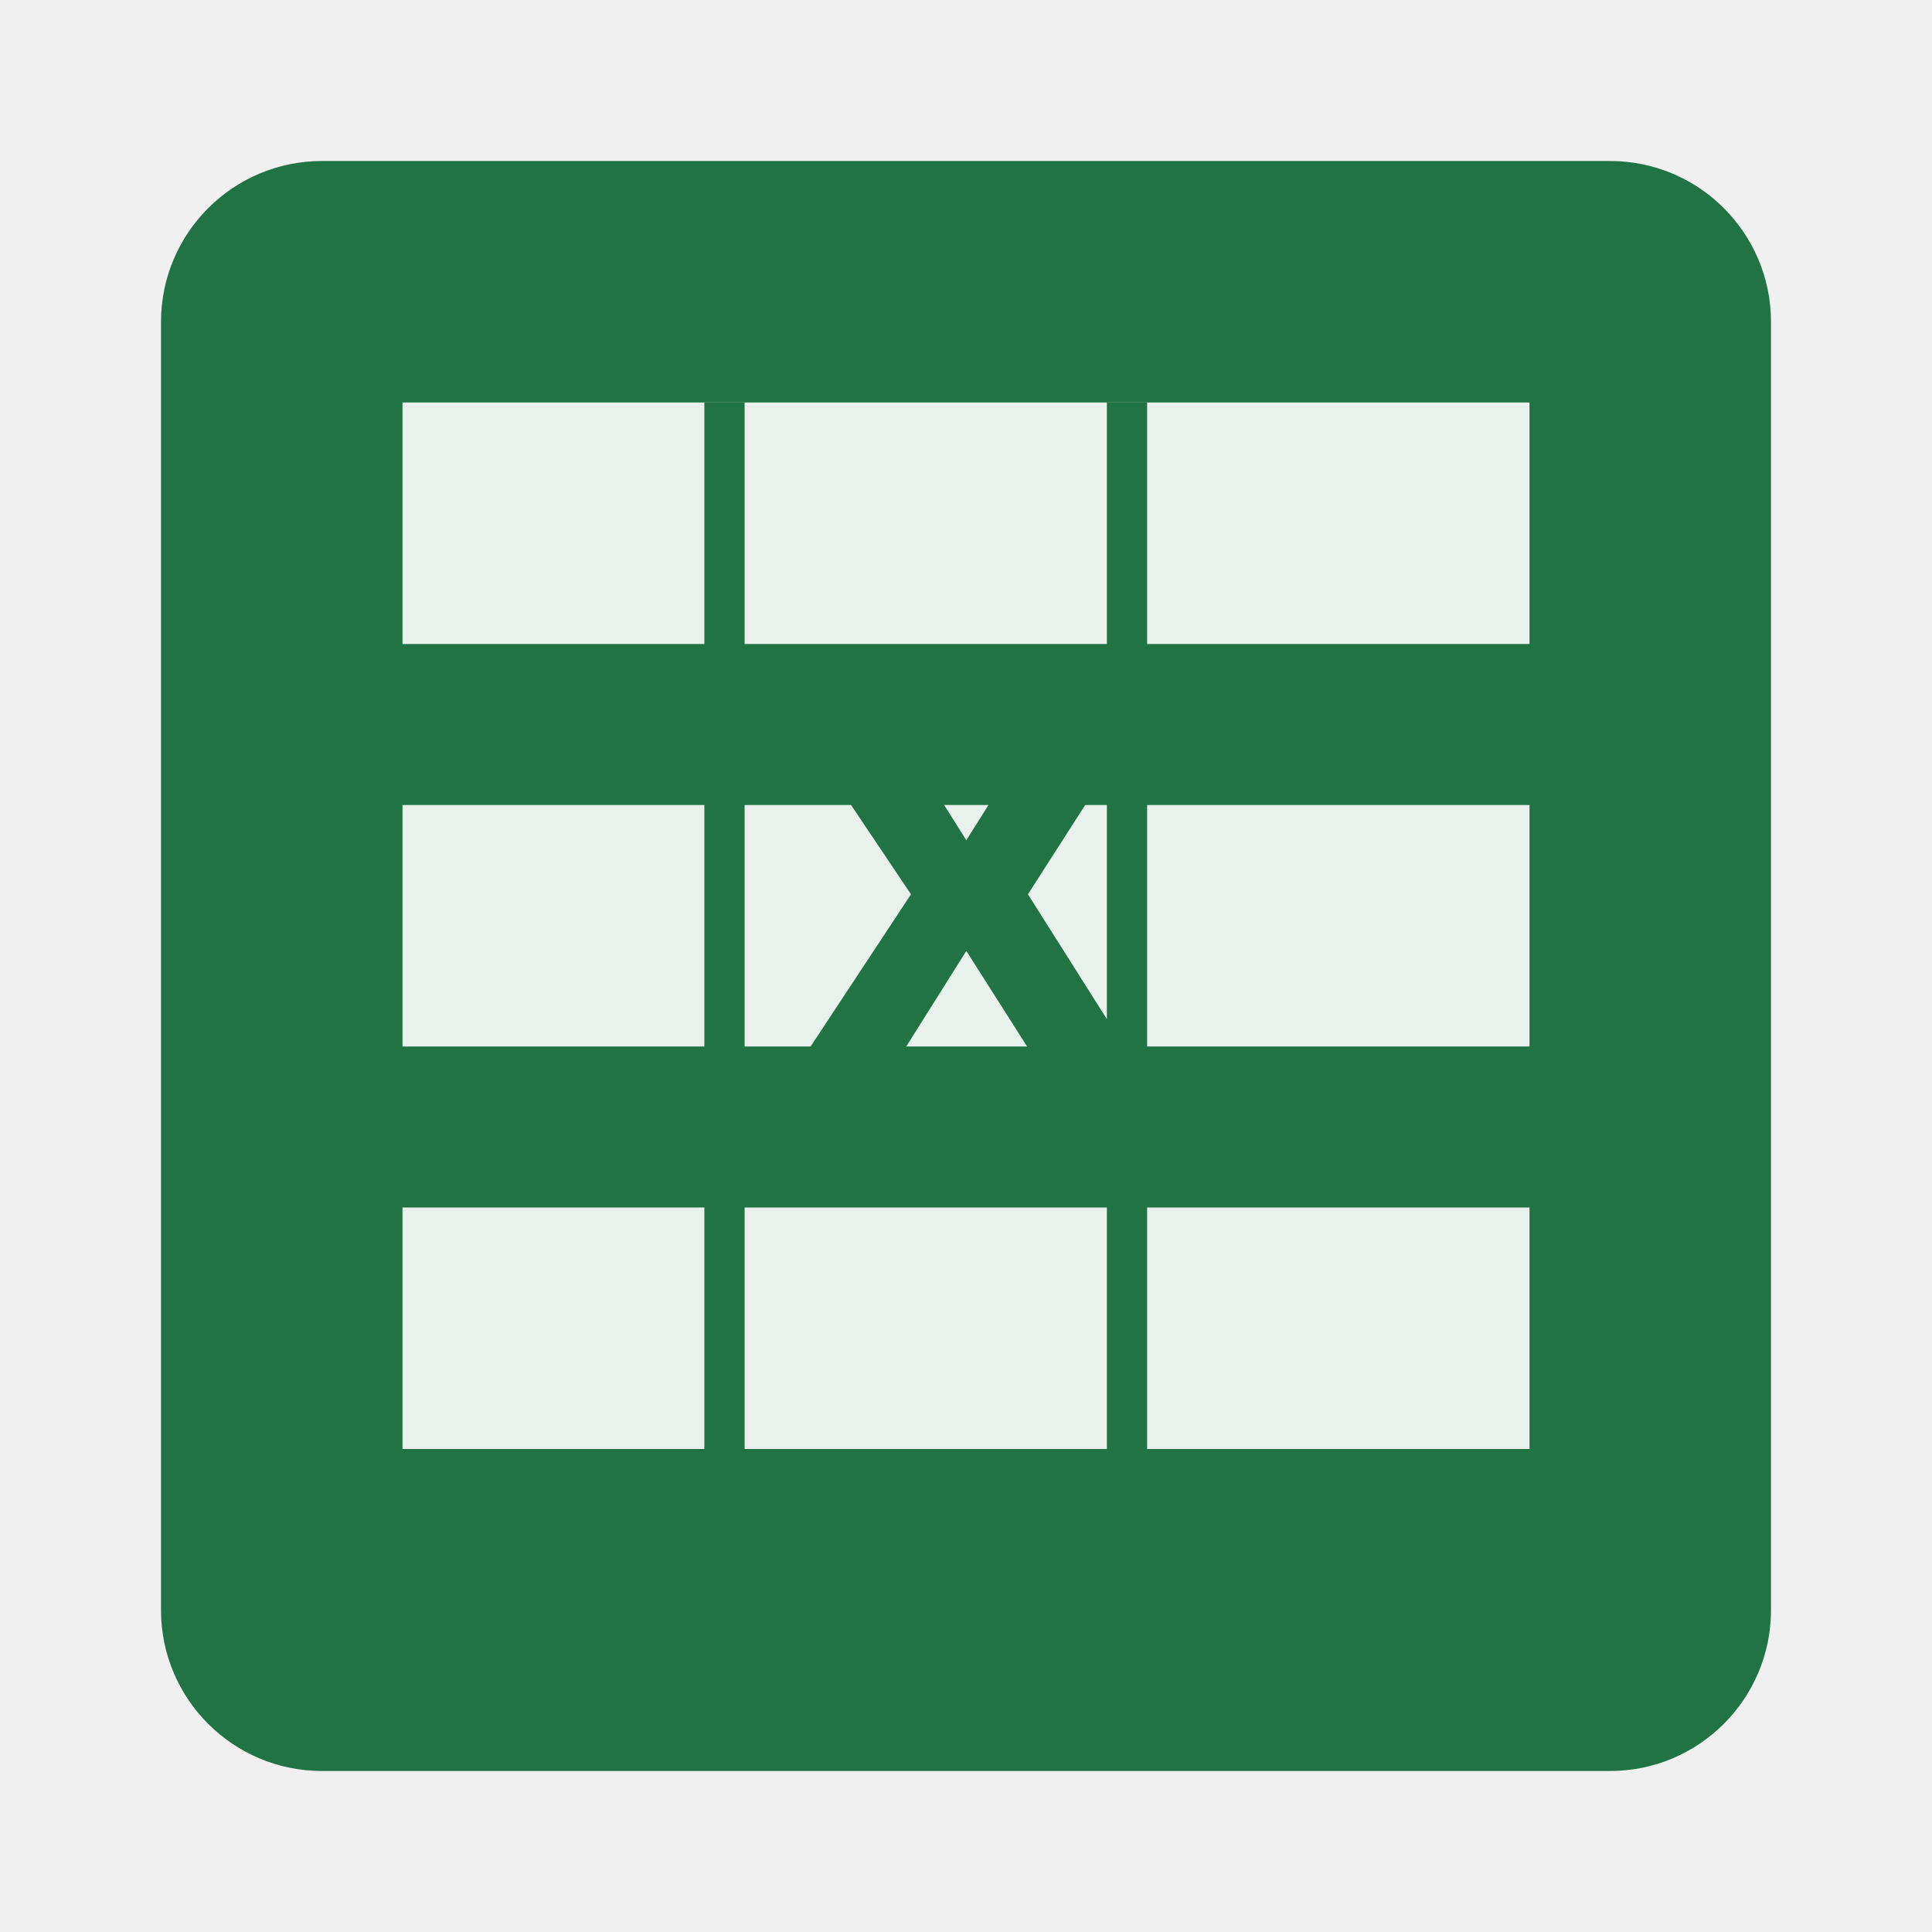
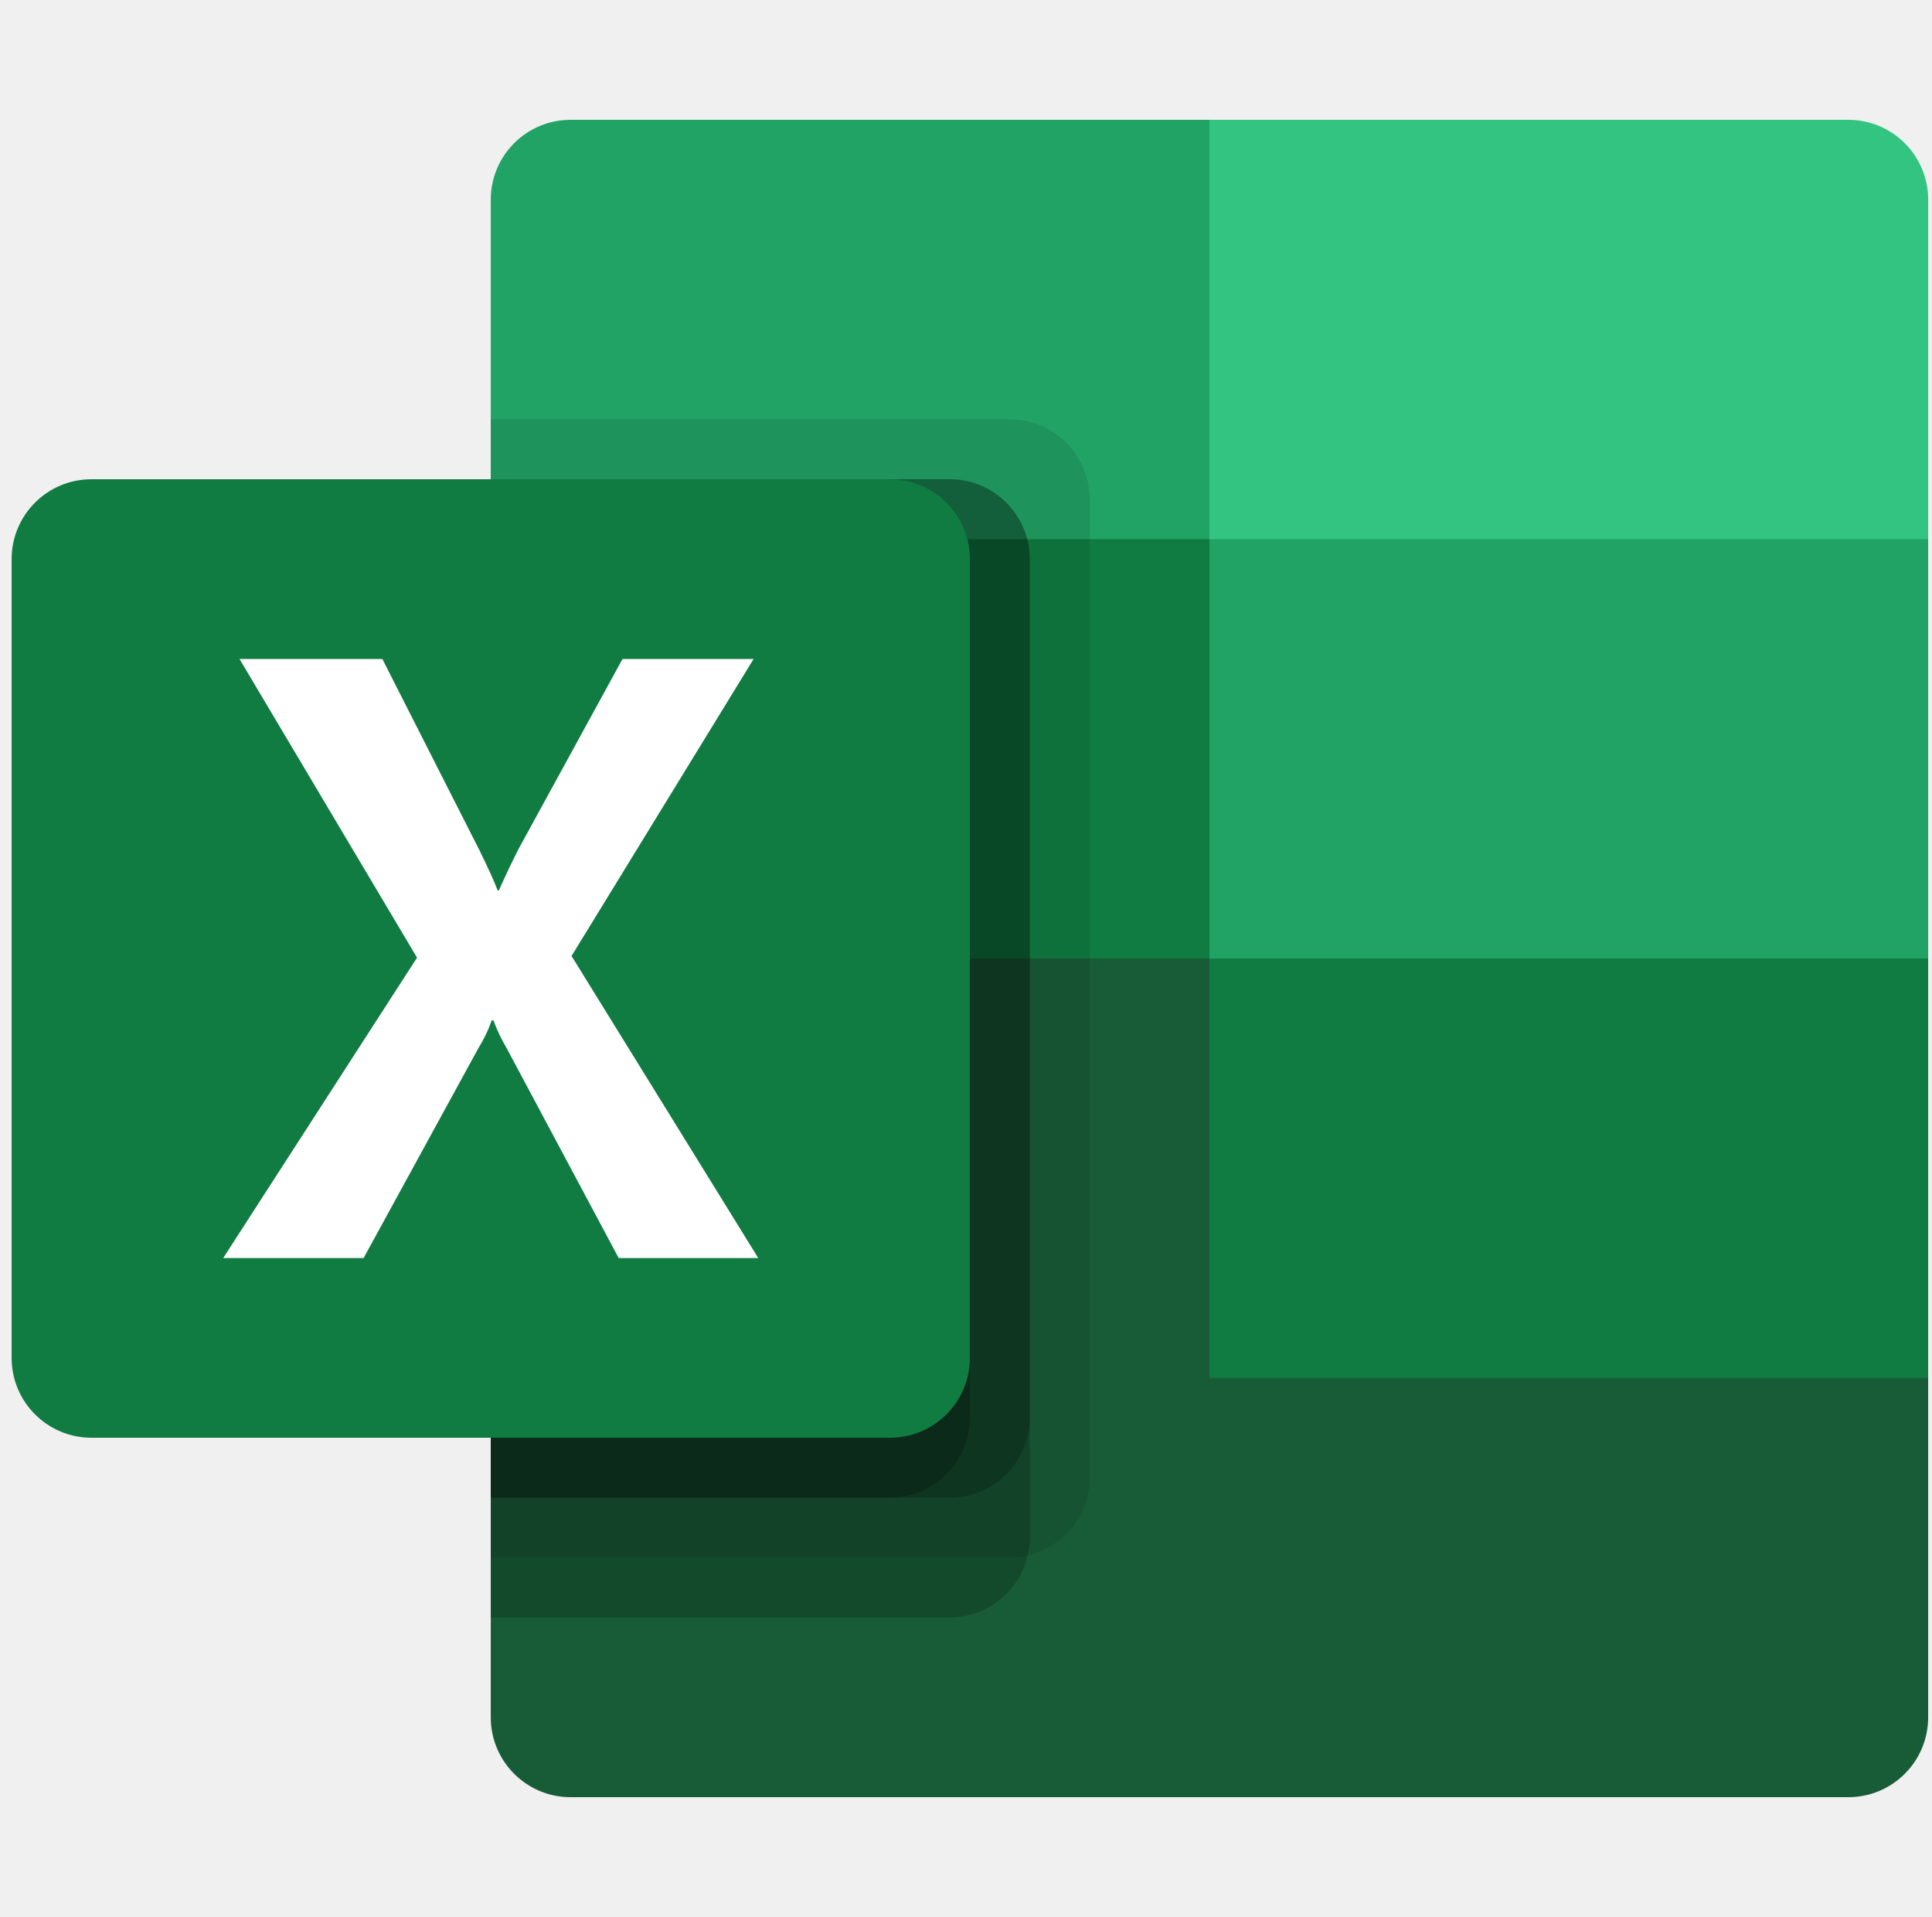
- <svg xmlns="http://www.w3.org/2000/svg" viewBox="0 0 24 24">
-   <rect x="2" y="2" width="20" height="20" rx="2" fill="#217346" />
-   <rect x="5" y="5" width="14" height="3" fill="#fff" opacity="0.9" />
-   <rect x="5" y="10" width="14" height="3" fill="#fff" opacity="0.9" />
-   <rect x="5" y="15" width="14" height="3" fill="#fff" opacity="0.9" />
-   <line x1="9" y1="5" x2="9" y2="18" stroke="#217346" stroke-width="0.5" />
-   <line x1="14" y1="5" x2="14" y2="18" stroke="#217346" stroke-width="0.5" />
-   <text x="12" y="14" text-anchor="middle" fill="#217346" font-family="Arial" font-size="8" font-weight="bold">X</text>
+ <svg xmlns="http://www.w3.org/2000/svg" viewBox="-0.13 0 32.13 32" width="2500" height="2480">
+   <g data-name="STYLE = COLOR">
+     <path d="M20 2H9.333A1.333 1.333 0 0 0 8 3.333V9l12 7 6 2.532L32 16V9z" fill="#21a366" />
+     <path fill="#107c41" d="M8 9h12v7H8z" />
+     <path d="M30.667 2H20v7h12V3.333A1.333 1.333 0 0 0 30.667 2z" fill="#33c481" />
+     <path d="M20 16H8v12.667A1.333 1.333 0 0 0 9.333 30h21.334A1.333 1.333 0 0 0 32 28.667V23z" fill="#185c37" />
+     <path fill="#107c41" d="M20 16h12v7H20z" />
+     <path d="M16.667 7H8v19h8.667A1.337 1.337 0 0 0 18 24.667V8.333A1.337 1.337 0 0 0 16.667 7z" opacity=".1" />
+     <path d="M15.667 8H8v19h7.667A1.337 1.337 0 0 0 17 25.667V9.333A1.337 1.337 0 0 0 15.667 8z" opacity=".2" />
+     <path d="M15.667 8H8v17h7.667A1.337 1.337 0 0 0 17 23.667V9.333A1.337 1.337 0 0 0 15.667 8z" opacity=".2" />
+     <path d="M14.667 8H8v17h6.667A1.337 1.337 0 0 0 16 23.667V9.333A1.337 1.337 0 0 0 14.667 8z" opacity=".2" />
+     <path data-name="Back Plate" d="M1.333 8h13.334A1.333 1.333 0 0 1 16 9.333v13.334A1.333 1.333 0 0 1 14.667 24H1.333A1.333 1.333 0 0 1 0 22.667V9.333A1.333 1.333 0 0 1 1.333 8z" fill="#107c41" />
+     <path d="M3.533 21l3.236-5.014L3.805 11H6.19l1.618 3.187q.223.453.307.676h.021q.16-.362.335-.704L10.2 11h2.189l-3.04 4.958L12.466 21h-2.33l-1.869-3.5a2.922 2.922 0 0 1-.223-.468h-.028a2.207 2.207 0 0 1-.216.453L5.877 21z" fill="#fff" />
+     <path fill="none" d="M0 0h32v32H0z" />
+   </g>
</svg>
